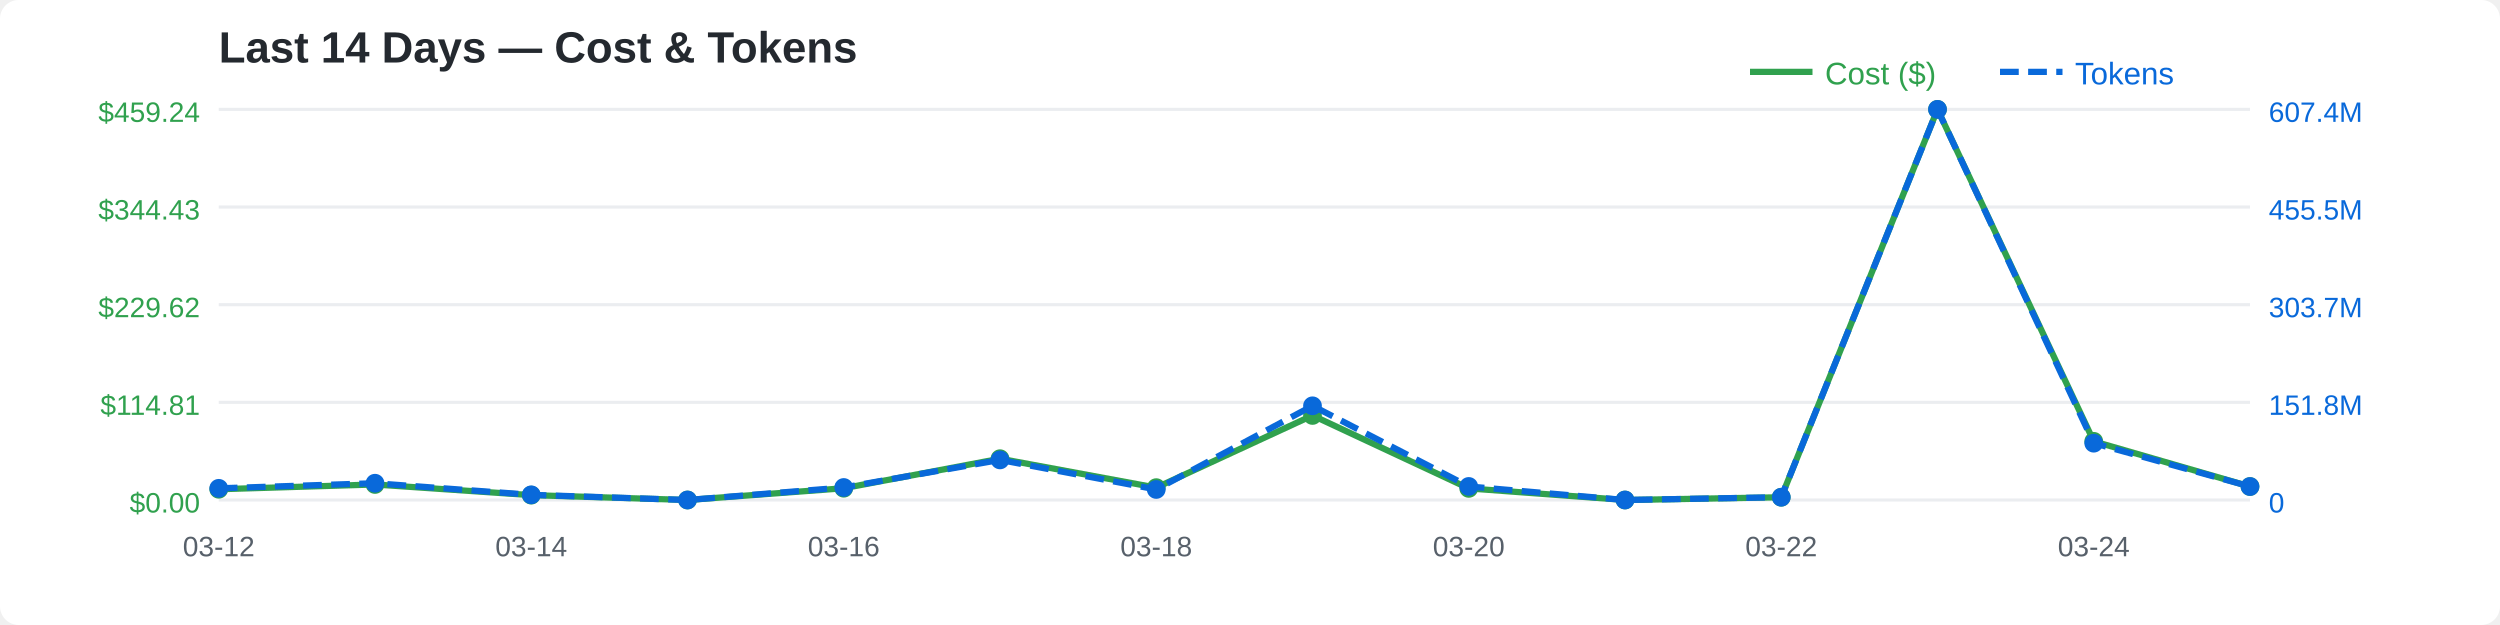
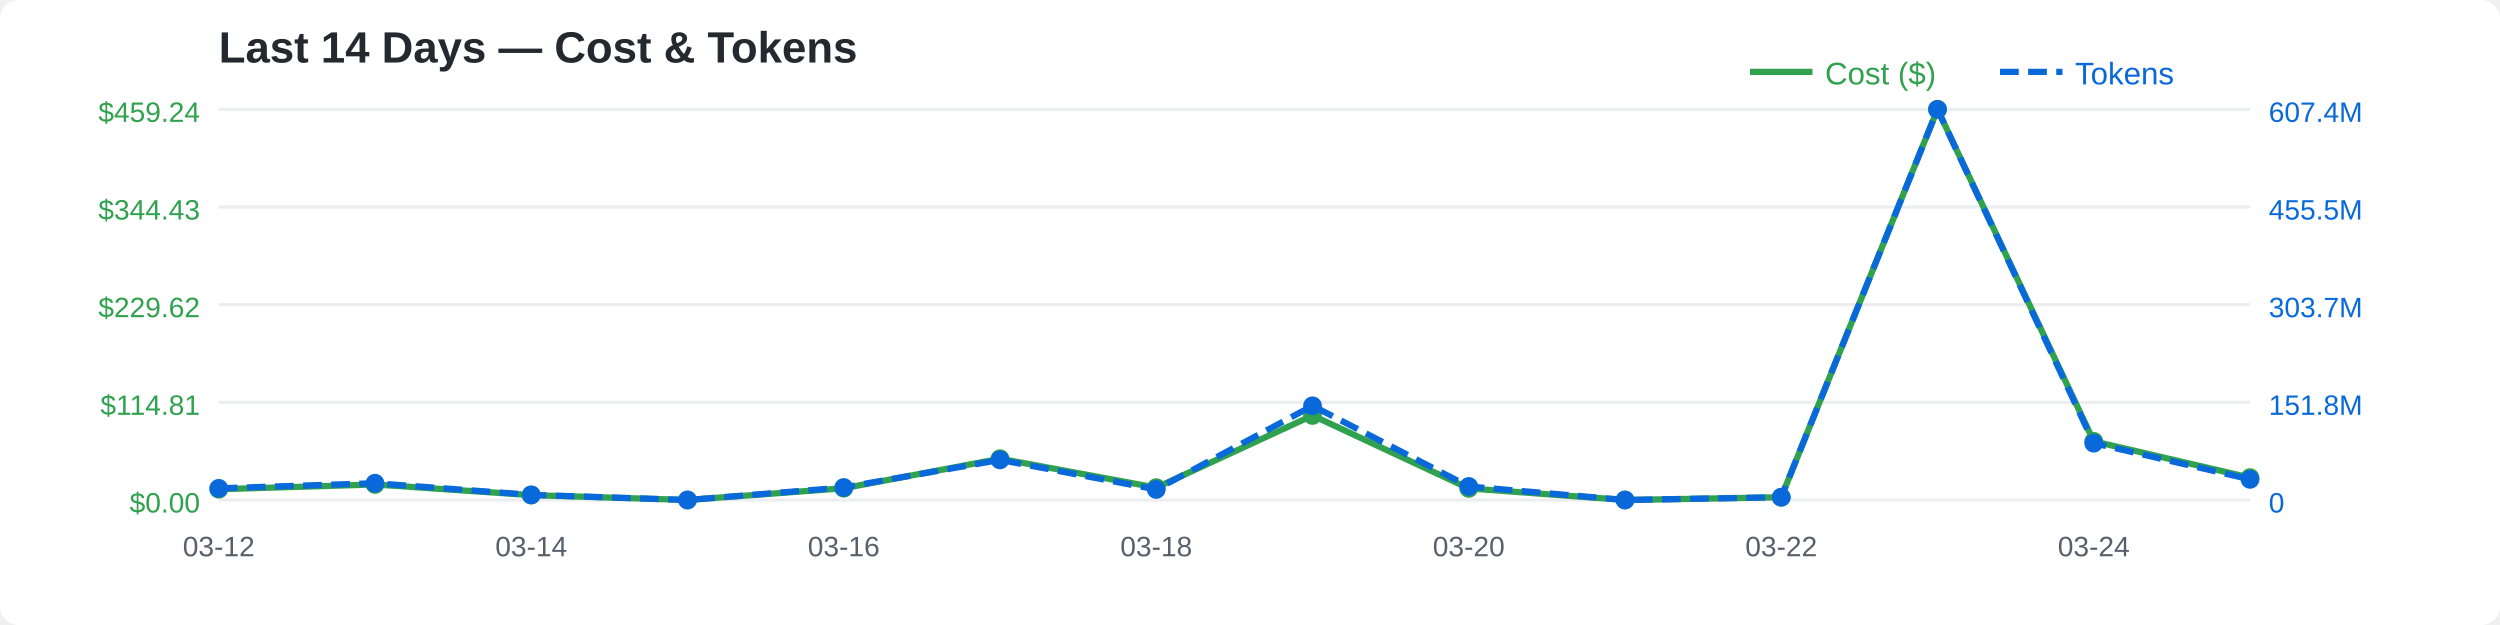
<svg xmlns="http://www.w3.org/2000/svg" width="800" height="200" viewBox="0 0 800 200">
  <rect width="800" height="200" fill="#ffffff" rx="6" />
  <text x="70" y="20" font-family="Arial, sans-serif" font-size="14" fill="#24292f" font-weight="bold">Last 14 Days — Cost &amp; Tokens</text>
  <line x1="70" y1="35.0" x2="720" y2="35.0" stroke="#ebedf0" stroke-width="1" />
  <line x1="70" y1="66.25" x2="720" y2="66.25" stroke="#ebedf0" stroke-width="1" />
  <line x1="70" y1="97.5" x2="720" y2="97.5" stroke="#ebedf0" stroke-width="1" />
  <line x1="70" y1="128.75" x2="720" y2="128.75" stroke="#ebedf0" stroke-width="1" />
  <line x1="70" y1="160.0" x2="720" y2="160.0" stroke="#ebedf0" stroke-width="1" />
  <text x="70.0" y="178" font-family="Arial, sans-serif" font-size="9" fill="#57606a" text-anchor="middle">03-12</text>
  <text x="170.0" y="178" font-family="Arial, sans-serif" font-size="9" fill="#57606a" text-anchor="middle">03-14</text>
  <text x="270.0" y="178" font-family="Arial, sans-serif" font-size="9" fill="#57606a" text-anchor="middle">03-16</text>
  <text x="370.0" y="178" font-family="Arial, sans-serif" font-size="9" fill="#57606a" text-anchor="middle">03-18</text>
  <text x="470.0" y="178" font-family="Arial, sans-serif" font-size="9" fill="#57606a" text-anchor="middle">03-20</text>
  <text x="570.0" y="178" font-family="Arial, sans-serif" font-size="9" fill="#57606a" text-anchor="middle">03-22</text>
  <text x="670.0" y="178" font-family="Arial, sans-serif" font-size="9" fill="#57606a" text-anchor="middle">03-24</text>
  <text x="64" y="39.0" font-family="Arial, sans-serif" font-size="9" fill="#30a14e" text-anchor="end">$459.24</text>
  <text x="64" y="70.25" font-family="Arial, sans-serif" font-size="9" fill="#30a14e" text-anchor="end">$344.43</text>
  <text x="64" y="101.5" font-family="Arial, sans-serif" font-size="9" fill="#30a14e" text-anchor="end">$229.62</text>
  <text x="64" y="132.75" font-family="Arial, sans-serif" font-size="9" fill="#30a14e" text-anchor="end">$114.81</text>
  <text x="64" y="164.0" font-family="Arial, sans-serif" font-size="9" fill="#30a14e" text-anchor="end">$0.00</text>
  <text x="726" y="39.0" font-family="Arial, sans-serif" font-size="9" fill="#0969da">607.4M</text>
  <text x="726" y="70.25" font-family="Arial, sans-serif" font-size="9" fill="#0969da">455.5M</text>
  <text x="726" y="101.5" font-family="Arial, sans-serif" font-size="9" fill="#0969da">303.7M</text>
  <text x="726" y="132.75" font-family="Arial, sans-serif" font-size="9" fill="#0969da">151.8M</text>
  <text x="726" y="164.0" font-family="Arial, sans-serif" font-size="9" fill="#0969da">0</text>
-   <polyline points="70.0,156.561 120.0,155.033 170.0,158.443 220.0,160.0 270.0,156.235 320.0,146.785 370.0,156.047 420.0,132.945 470.0,156.288 520.0,160.0 570.0,159.123 620.0,35.0 670.0,141.223 720.0,155.689" fill="none" stroke="#30a14e" stroke-width="2" />
+   <polyline points="70.0,156.561 120.0,155.033 170.0,158.443 220.0,160.0 270.0,156.235 320.0,146.785 370.0,156.047 420.0,132.945 470.0,156.288 520.0,160.0 570.0,159.123 620.0,35.0 670.0,141.223 720.0,152.841" fill="none" stroke="#30a14e" stroke-width="2" />
  <circle cx="70.0" cy="156.561" r="3" fill="#30a14e">
    </circle>
  <circle cx="120.0" cy="155.033" r="3" fill="#30a14e">
    </circle>
  <circle cx="170.0" cy="158.443" r="3" fill="#30a14e">
    </circle>
  <circle cx="220.0" cy="160.0" r="3" fill="#30a14e">
    </circle>
  <circle cx="270.0" cy="156.235" r="3" fill="#30a14e">
    </circle>
  <circle cx="320.0" cy="146.785" r="3" fill="#30a14e">
    </circle>
  <circle cx="370.0" cy="156.047" r="3" fill="#30a14e">
    </circle>
  <circle cx="420.0" cy="132.945" r="3" fill="#30a14e">
    </circle>
  <circle cx="470.0" cy="156.288" r="3" fill="#30a14e">
    </circle>
  <circle cx="520.0" cy="160.0" r="3" fill="#30a14e">
    </circle>
  <circle cx="570.0" cy="159.123" r="3" fill="#30a14e">
    </circle>
  <circle cx="620.0" cy="35.0" r="3" fill="#30a14e">
    </circle>
  <circle cx="670.0" cy="141.223" r="3" fill="#30a14e">
    </circle>
-   <circle cx="720.0" cy="155.689" r="3" fill="#30a14e">
+   <circle cx="720.0" cy="152.841" r="3" fill="#30a14e">
    </circle>
-   <polyline points="70.0,156.265 120.0,154.633 170.0,158.348 220.0,160.0 270.0,155.999 320.0,147.169 370.0,156.63 420.0,129.859 470.0,155.662 520.0,160.0 570.0,159.105 620.0,35.0 670.0,141.82 720.0,155.686" fill="none" stroke="#0969da" stroke-width="2" stroke-dasharray="6,3" />
+   <polyline points="70.0,156.265 120.0,154.633 170.0,158.348 220.0,160.0 270.0,155.999 320.0,147.169 370.0,156.63 420.0,129.859 470.0,155.662 520.0,160.0 570.0,159.105 620.0,35.0 670.0,141.82 720.0,153.395" fill="none" stroke="#0969da" stroke-width="2" stroke-dasharray="6,3" />
  <circle cx="70.0" cy="156.265" r="3" fill="#0969da">
    </circle>
  <circle cx="120.0" cy="154.633" r="3" fill="#0969da">
    </circle>
  <circle cx="170.0" cy="158.348" r="3" fill="#0969da">
    </circle>
  <circle cx="220.0" cy="160.0" r="3" fill="#0969da">
    </circle>
  <circle cx="270.0" cy="155.999" r="3" fill="#0969da">
    </circle>
  <circle cx="320.0" cy="147.169" r="3" fill="#0969da">
    </circle>
  <circle cx="370.0" cy="156.63" r="3" fill="#0969da">
    </circle>
  <circle cx="420.0" cy="129.859" r="3" fill="#0969da">
    </circle>
  <circle cx="470.0" cy="155.662" r="3" fill="#0969da">
    </circle>
  <circle cx="520.0" cy="160.0" r="3" fill="#0969da">
    </circle>
  <circle cx="570.0" cy="159.105" r="3" fill="#0969da">
    </circle>
  <circle cx="620.0" cy="35.0" r="3" fill="#0969da">
    </circle>
  <circle cx="670.0" cy="141.82" r="3" fill="#0969da">
    </circle>
-   <circle cx="720.0" cy="155.686" r="3" fill="#0969da">
+   <circle cx="720.0" cy="153.395" r="3" fill="#0969da">
    </circle>
  <line x1="560" y1="23" x2="580" y2="23" stroke="#30a14e" stroke-width="2" />
  <text x="584" y="27" font-family="Arial, sans-serif" font-size="10" fill="#30a14e">Cost ($)</text>
  <line x1="640" y1="23" x2="660" y2="23" stroke="#0969da" stroke-width="2" stroke-dasharray="6,3" />
  <text x="664" y="27" font-family="Arial, sans-serif" font-size="10" fill="#0969da">Tokens</text>
</svg>
